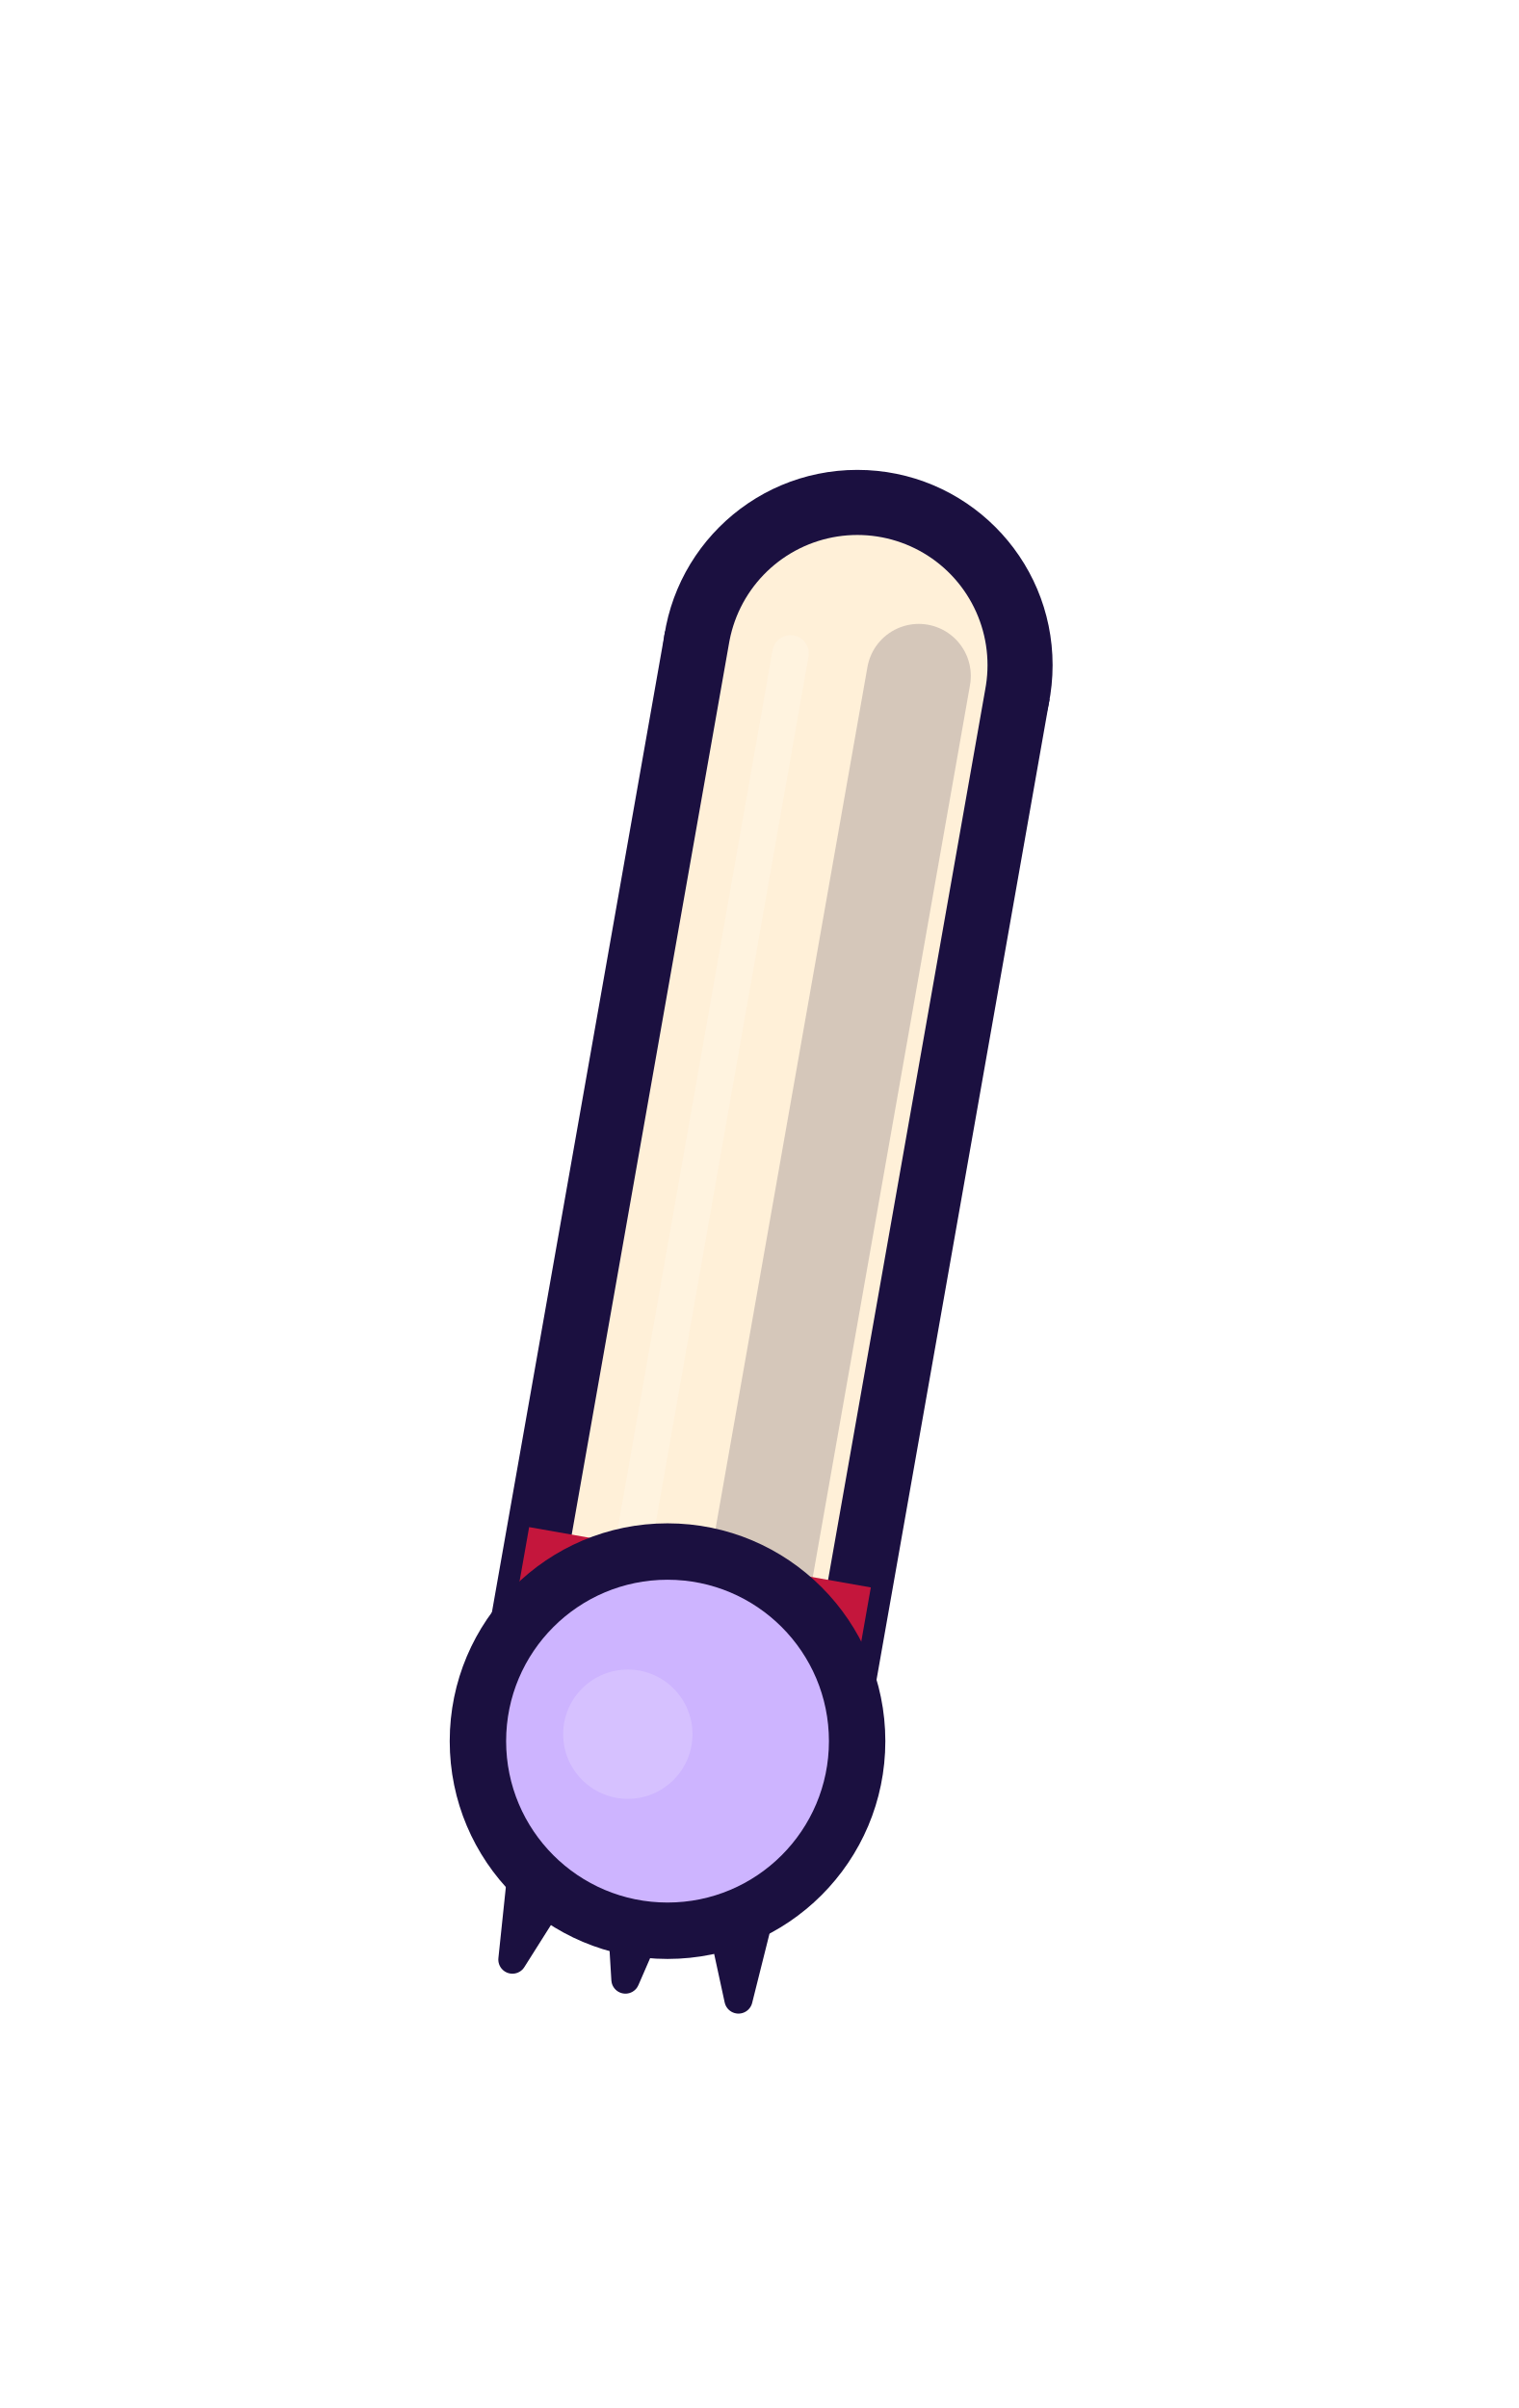
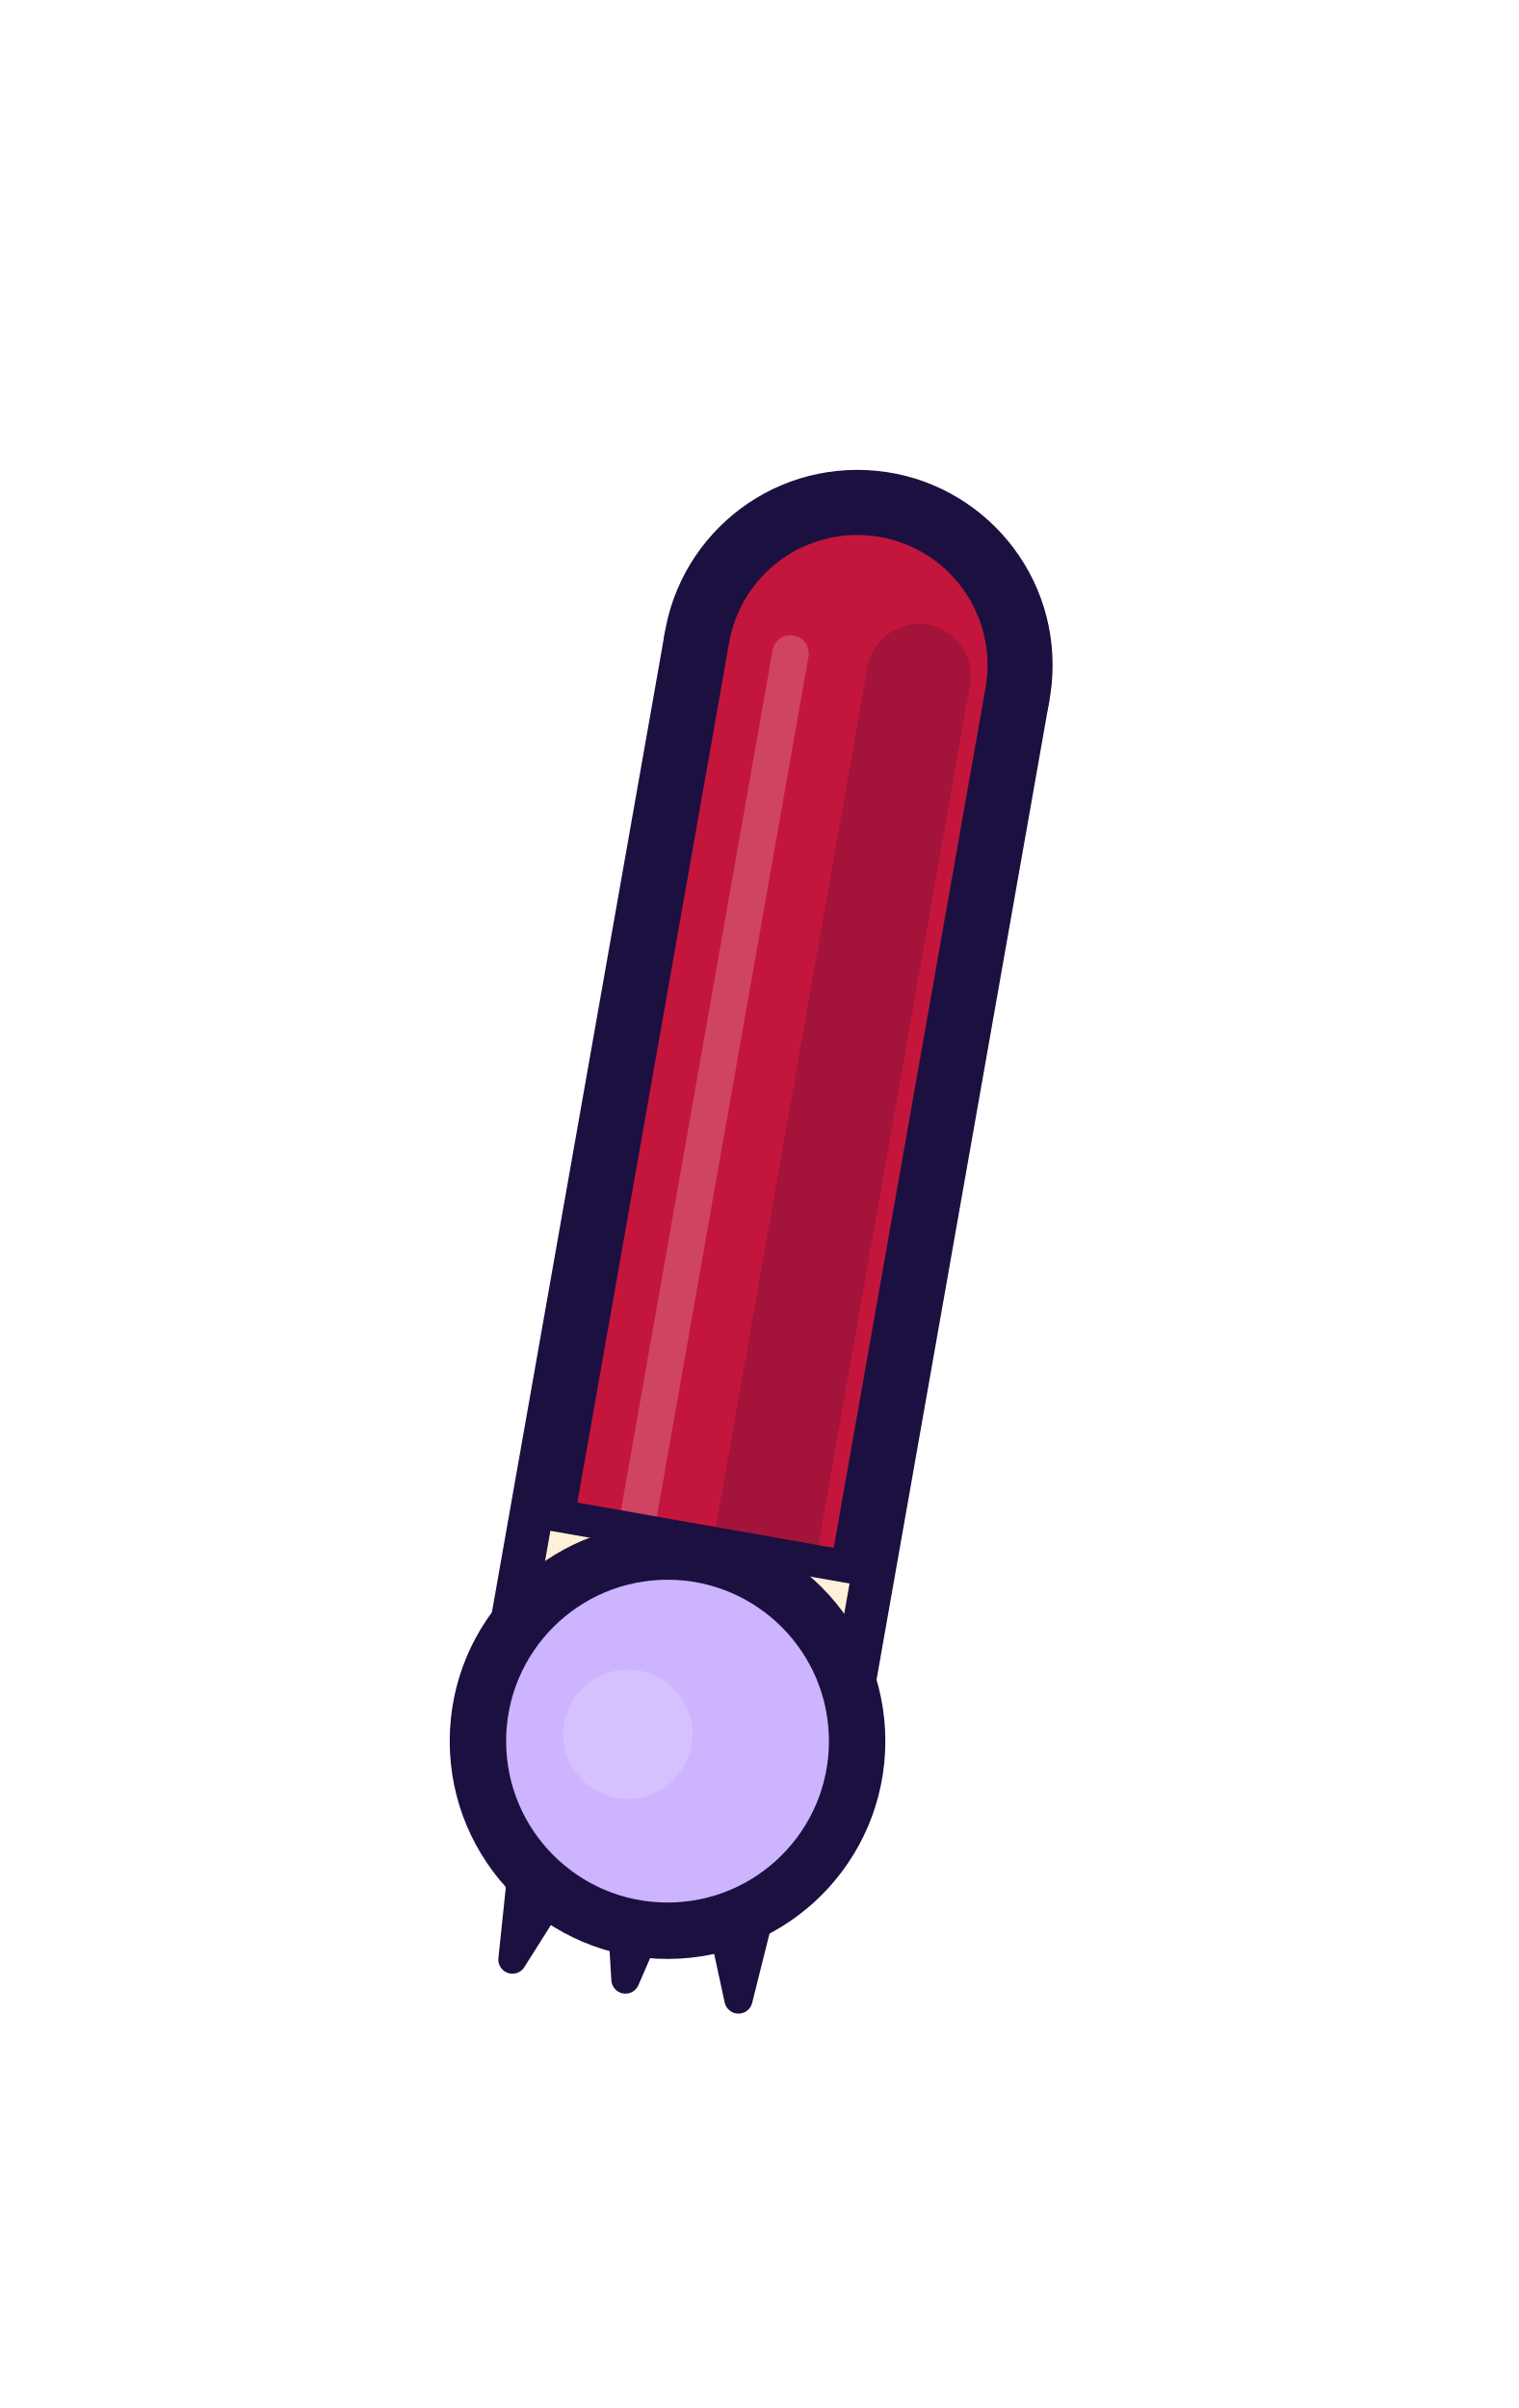
<svg xmlns="http://www.w3.org/2000/svg" width="140" height="222" viewBox="-71 -176 70 111">
  <circle cx="-31.48" cy="-145.34" r="9" fill="#1b1040" />
  <line x1="-31.48" y1="-145.34" x2="-39.65" y2="-99.05" stroke="#1b1040" stroke-width="18" stroke-linecap="butt" />
  <circle cx="-39.65" cy="-99.05" r="9" fill="#1b1040" />
-   <line x1="-31.48" y1="-145.34" x2="-39.65" y2="-99.05" stroke="#fff0d8" stroke-width="12" stroke-linecap="round" />
-   <line x1="-28.65" y1="-144.84" x2="-36.81" y2="-98.55" stroke="#c4b6af" stroke-width="4.8" stroke-linecap="round" stroke-opacity="0.7" />
-   <line x1="-34.56" y1="-145.88" x2="-42.72" y2="-99.59" stroke="#fff4e4" stroke-width="1.68" stroke-linecap="round" stroke-opacity="0.65" />
-   <line x1="-31.25" y1="-100.61" x2="-47" y2="-103.39" stroke="#c4163c" stroke-width="4.5" stroke-linecap="butt" />
+   <line x1="-31.48" y1="-145.34" x2="-39.65" y2="-99.05" stroke="#c4163c" stroke-width="12" stroke-linecap="round" />
+   <line x1="-28.65" y1="-144.84" x2="-36.81" y2="-98.55" stroke="#98133a" stroke-width="4.8" stroke-linecap="round" stroke-opacity="0.7" />
+   <line x1="-34.56" y1="-145.88" x2="-42.72" y2="-99.59" stroke="#d65c76" stroke-width="1.68" stroke-linecap="round" stroke-opacity="0.65" />
+   <line x1="-31.25" y1="-100.61" x2="-47" y2="-103.39" stroke="#1b1040" stroke-width="7.5" stroke-linecap="butt" />
+   <line x1="-32.23" y1="-100.79" x2="-46.02" y2="-103.22" stroke="#fff0d8" stroke-width="4.5" stroke-linecap="butt" />
  <circle cx="-42.08" cy="-102.52" r="1.6" fill="#ffc23f" />
  <polygon points="-35.24,-90.7 -36.96,-83.83 -38.58,-91.3" fill="#68568f" stroke="#1b1040" stroke-width="1.3" stroke-linejoin="round" />
  <polygon points="-39.27,-91.42 -42.17,-84.75 -42.61,-92.01" fill="#68568f" stroke="#1b1040" stroke-width="1.3" stroke-linejoin="round" />
  <polygon points="-43.3,-92.13 -47.38,-85.67 -46.64,-92.72" fill="#68568f" stroke="#1b1040" stroke-width="1.3" stroke-linejoin="round" />
  <circle cx="-40.23" cy="-95.74" r="10.04" fill="#1b1040" />
  <circle cx="-40.23" cy="-95.74" r="7.44" fill="#cdb4ff" />
  <circle cx="-42.06" cy="-96.06" r="2.98" fill="#dccaff" fill-opacity="0.6" />
</svg>
